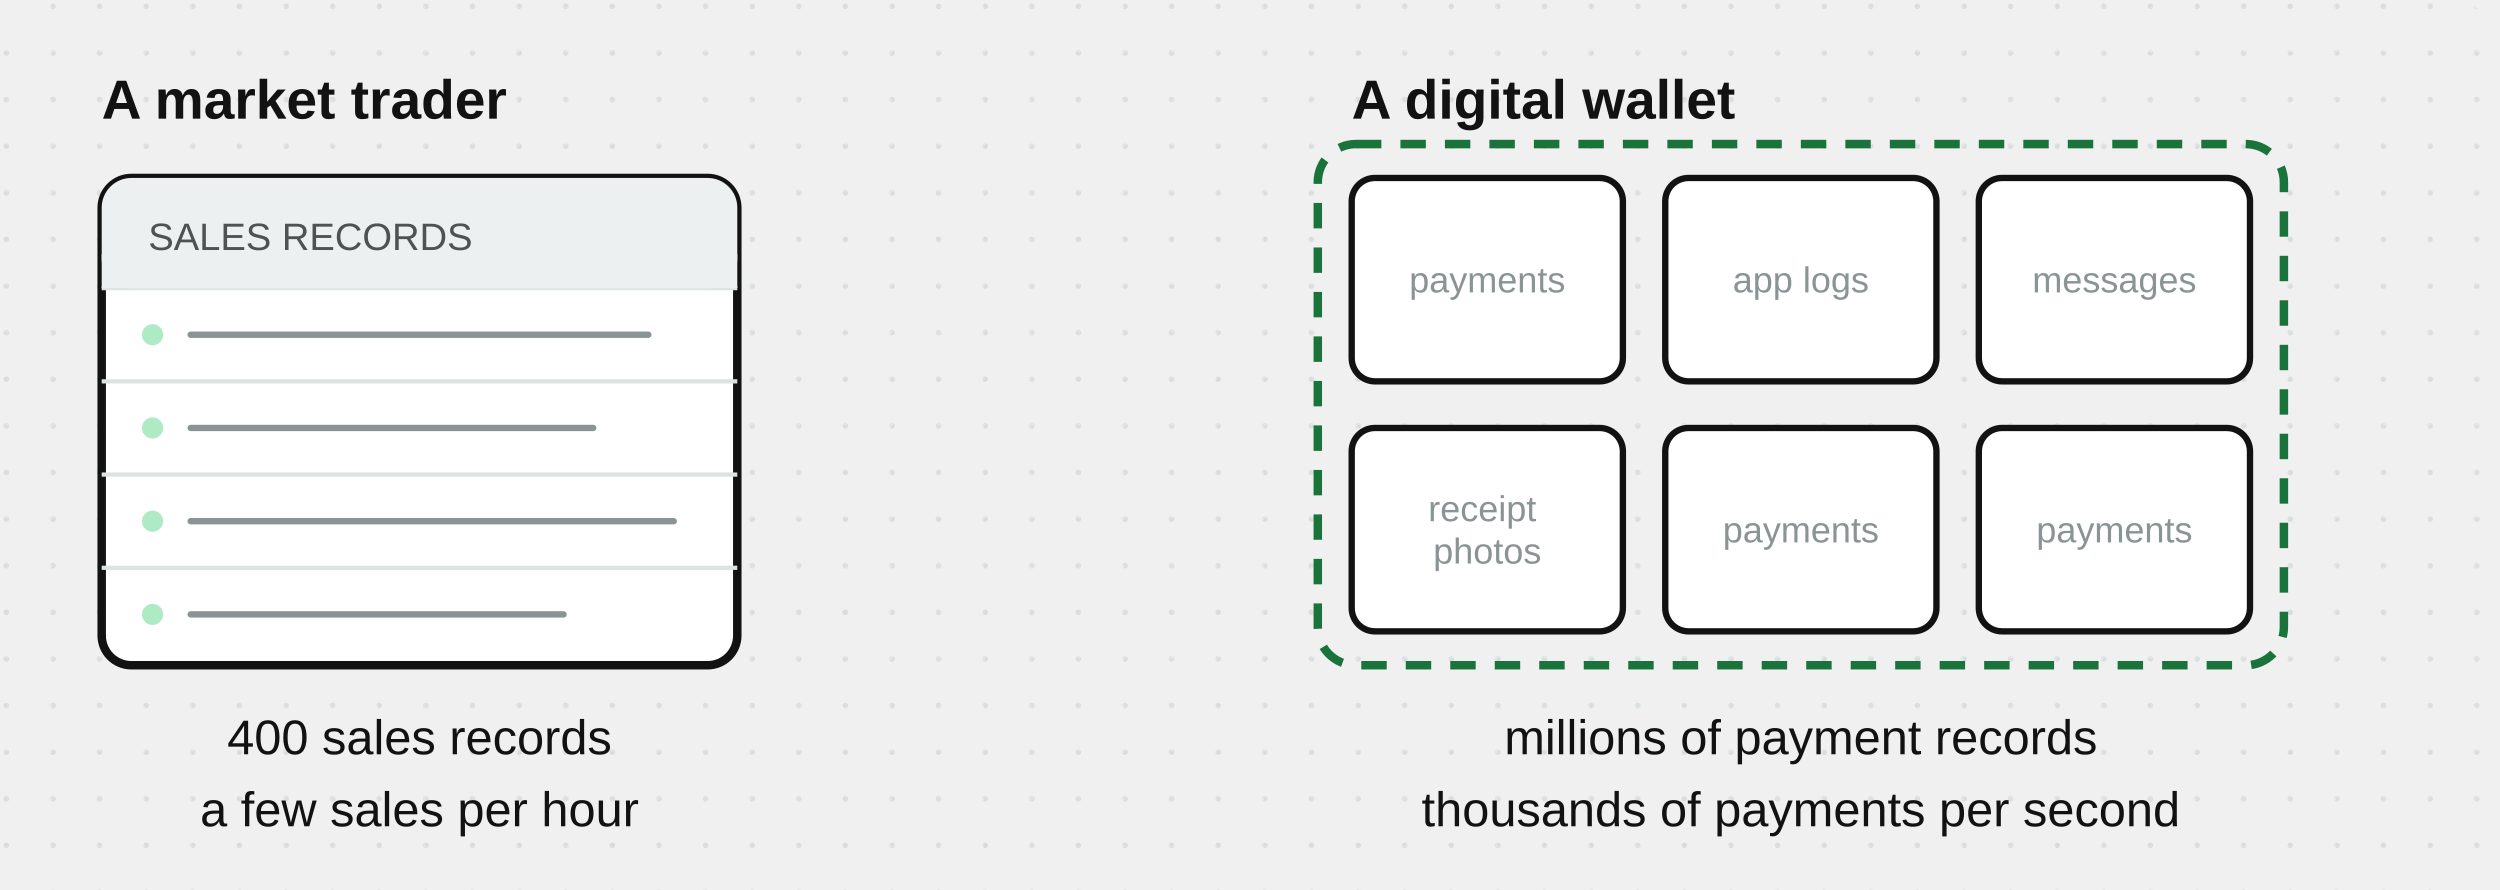
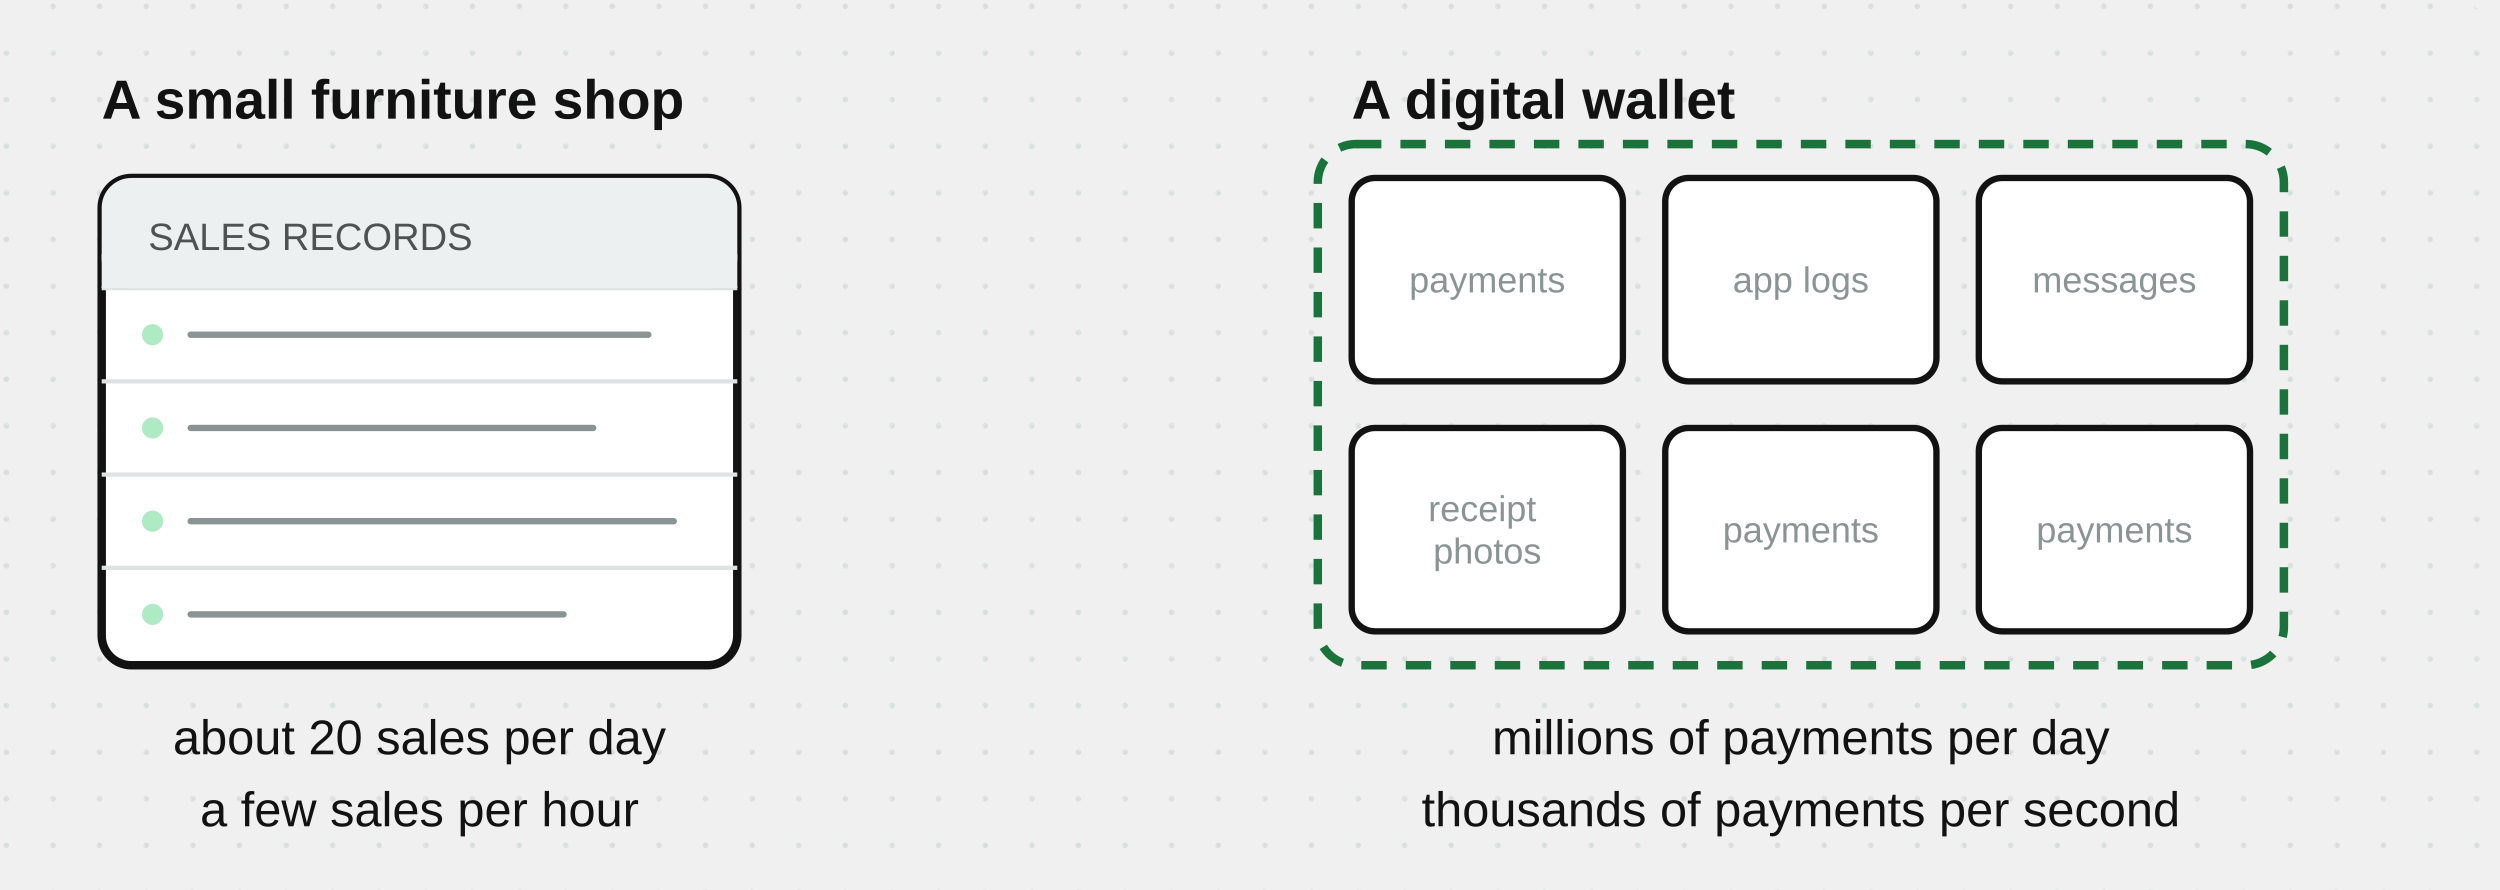
<svg xmlns="http://www.w3.org/2000/svg" viewBox="0 0 1180 420" role="img" aria-labelledby="bd-title bd-desc">
  <defs>
    <pattern id="bd-dots" width="22" height="22" patternUnits="userSpaceOnUse">
      <circle cx="3" cy="3" r="1.3" fill="#D7DDDD" />
    </pattern>
  </defs>
  <rect width="1180" height="420" rx="24" fill="url(#bd-dots)" />
  <g font-family="Geist,Arial,sans-serif">
-     <text x="48" y="56" font-size="26" font-weight="600" fill="#121212">A market trader</text>
+     <text x="48" y="56" font-size="26" font-weight="600" fill="#121212">A small furniture shop</text>
    <text x="638" y="56" font-size="26" font-weight="600" fill="#121212">A digital wallet</text>
    <g transform="translate(48 84)">
      <rect width="300" height="230" rx="14" fill="#fff" stroke="#121212" stroke-width="4" />
      <path d="M0 52 H300 M0 96 H300 M0 140 H300 M0 184 H300" fill="none" stroke="#DDE2E2" stroke-width="2" />
      <rect width="300" height="52" rx="14" fill="#EDF0F0" />
      <rect y="36" width="300" height="16" fill="#EDF0F0" />
      <text x="22" y="34" font-size="18" font-weight="500" fill="#4D5353">SALES RECORDS</text>
      <g fill="#AEEBC5">
        <circle cx="24" cy="74" r="5" />
        <circle cx="24" cy="118" r="5" />
        <circle cx="24" cy="162" r="5" />
        <circle cx="24" cy="206" r="5" />
      </g>
      <g stroke="#8B9494" stroke-width="3" stroke-linecap="round">
        <path d="M42 74 H258 M42 118 H232 M42 162 H270 M42 206 H218" />
      </g>
    </g>
-     <text x="198" y="356" font-size="23" fill="#121212" text-anchor="middle">400 sales records</text>
+     <text x="198" y="356" font-size="23" fill="#121212" text-anchor="middle">about 20 sales per day</text>
    <text x="198" y="390" font-size="23" fill="#121212" text-anchor="middle">a few sales per hour</text>
    <g transform="translate(638 84)">
      <g fill="#fff" stroke="#121212" stroke-width="3">
        <rect x="0" y="0" width="128" height="96" rx="11" />
        <rect x="148" y="0" width="128" height="96" rx="11" />
        <rect x="296" y="0" width="128" height="96" rx="11" />
        <rect x="0" y="118" width="128" height="96" rx="11" />
        <rect x="148" y="118" width="128" height="96" rx="11" />
        <rect x="296" y="118" width="128" height="96" rx="11" />
      </g>
      <g fill="#8B9494" font-size="17" text-anchor="middle">
        <text x="64" y="54">payments</text>
        <text x="212" y="54">app logs</text>
        <text x="360" y="54">messages</text>
        <text x="64" y="162">
          <tspan x="64">receipt</tspan>
          <tspan x="64" dy="20">photos</tspan>
        </text>
        <text x="212" y="172">payments</text>
        <text x="360" y="172">payments</text>
      </g>
      <rect x="-16" y="-16" width="456" height="246" rx="18" fill="none" stroke="#1A733A" stroke-width="4" stroke-dasharray="12 9" />
    </g>
-     <text x="850" y="356" font-size="23" fill="#121212" text-anchor="middle">millions of payment records</text>
+     <text x="850" y="356" font-size="23" fill="#121212" text-anchor="middle">millions of payments per day</text>
    <text x="850" y="390" font-size="23" fill="#121212" text-anchor="middle">thousands of payments per second</text>
  </g>
</svg>
